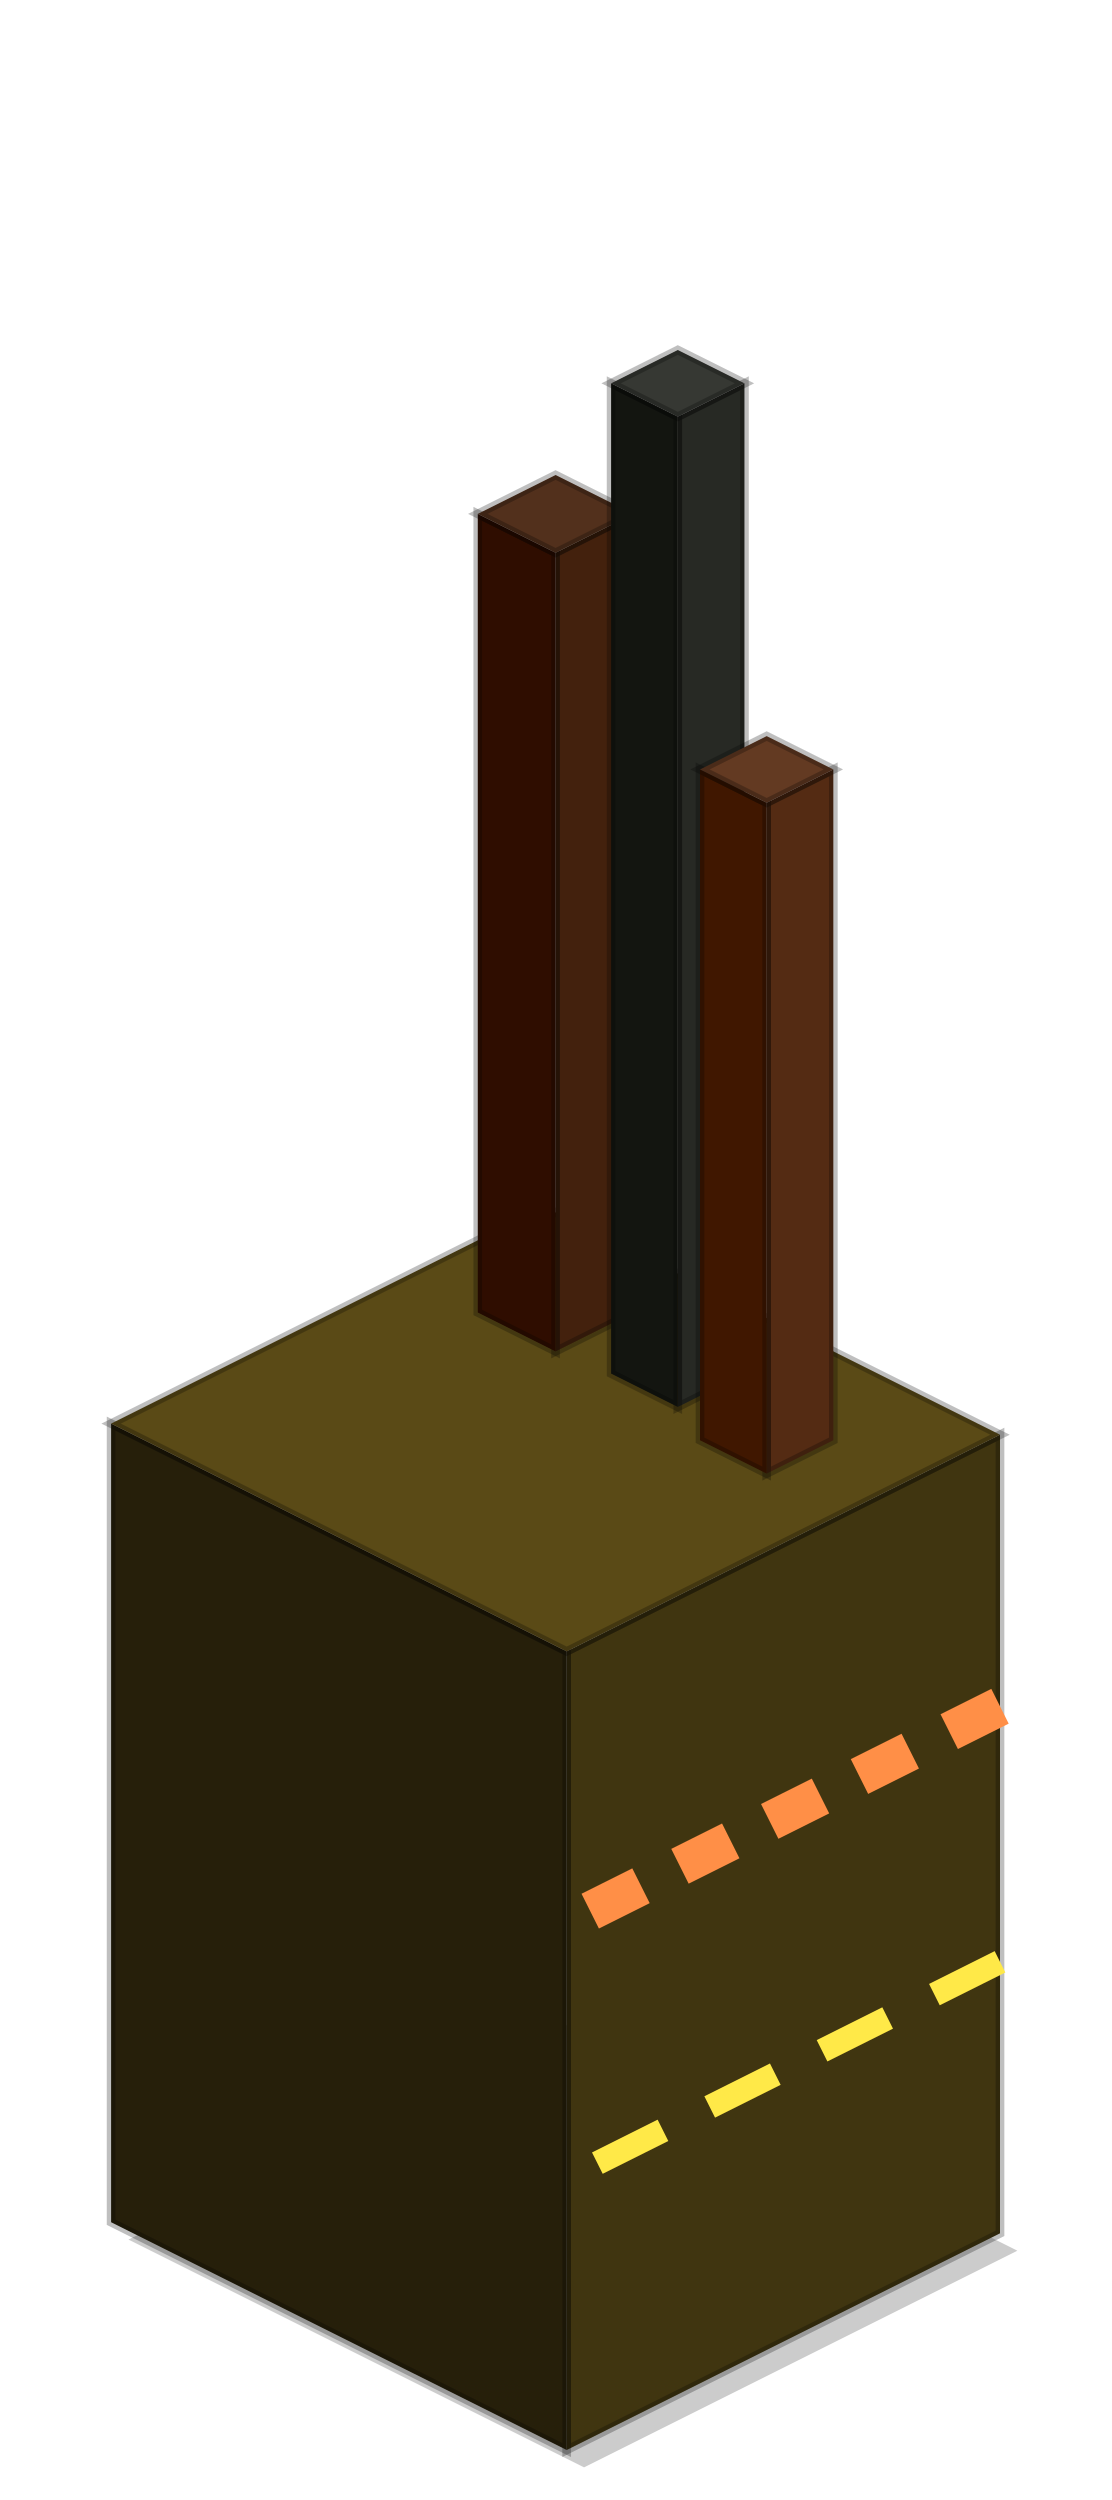
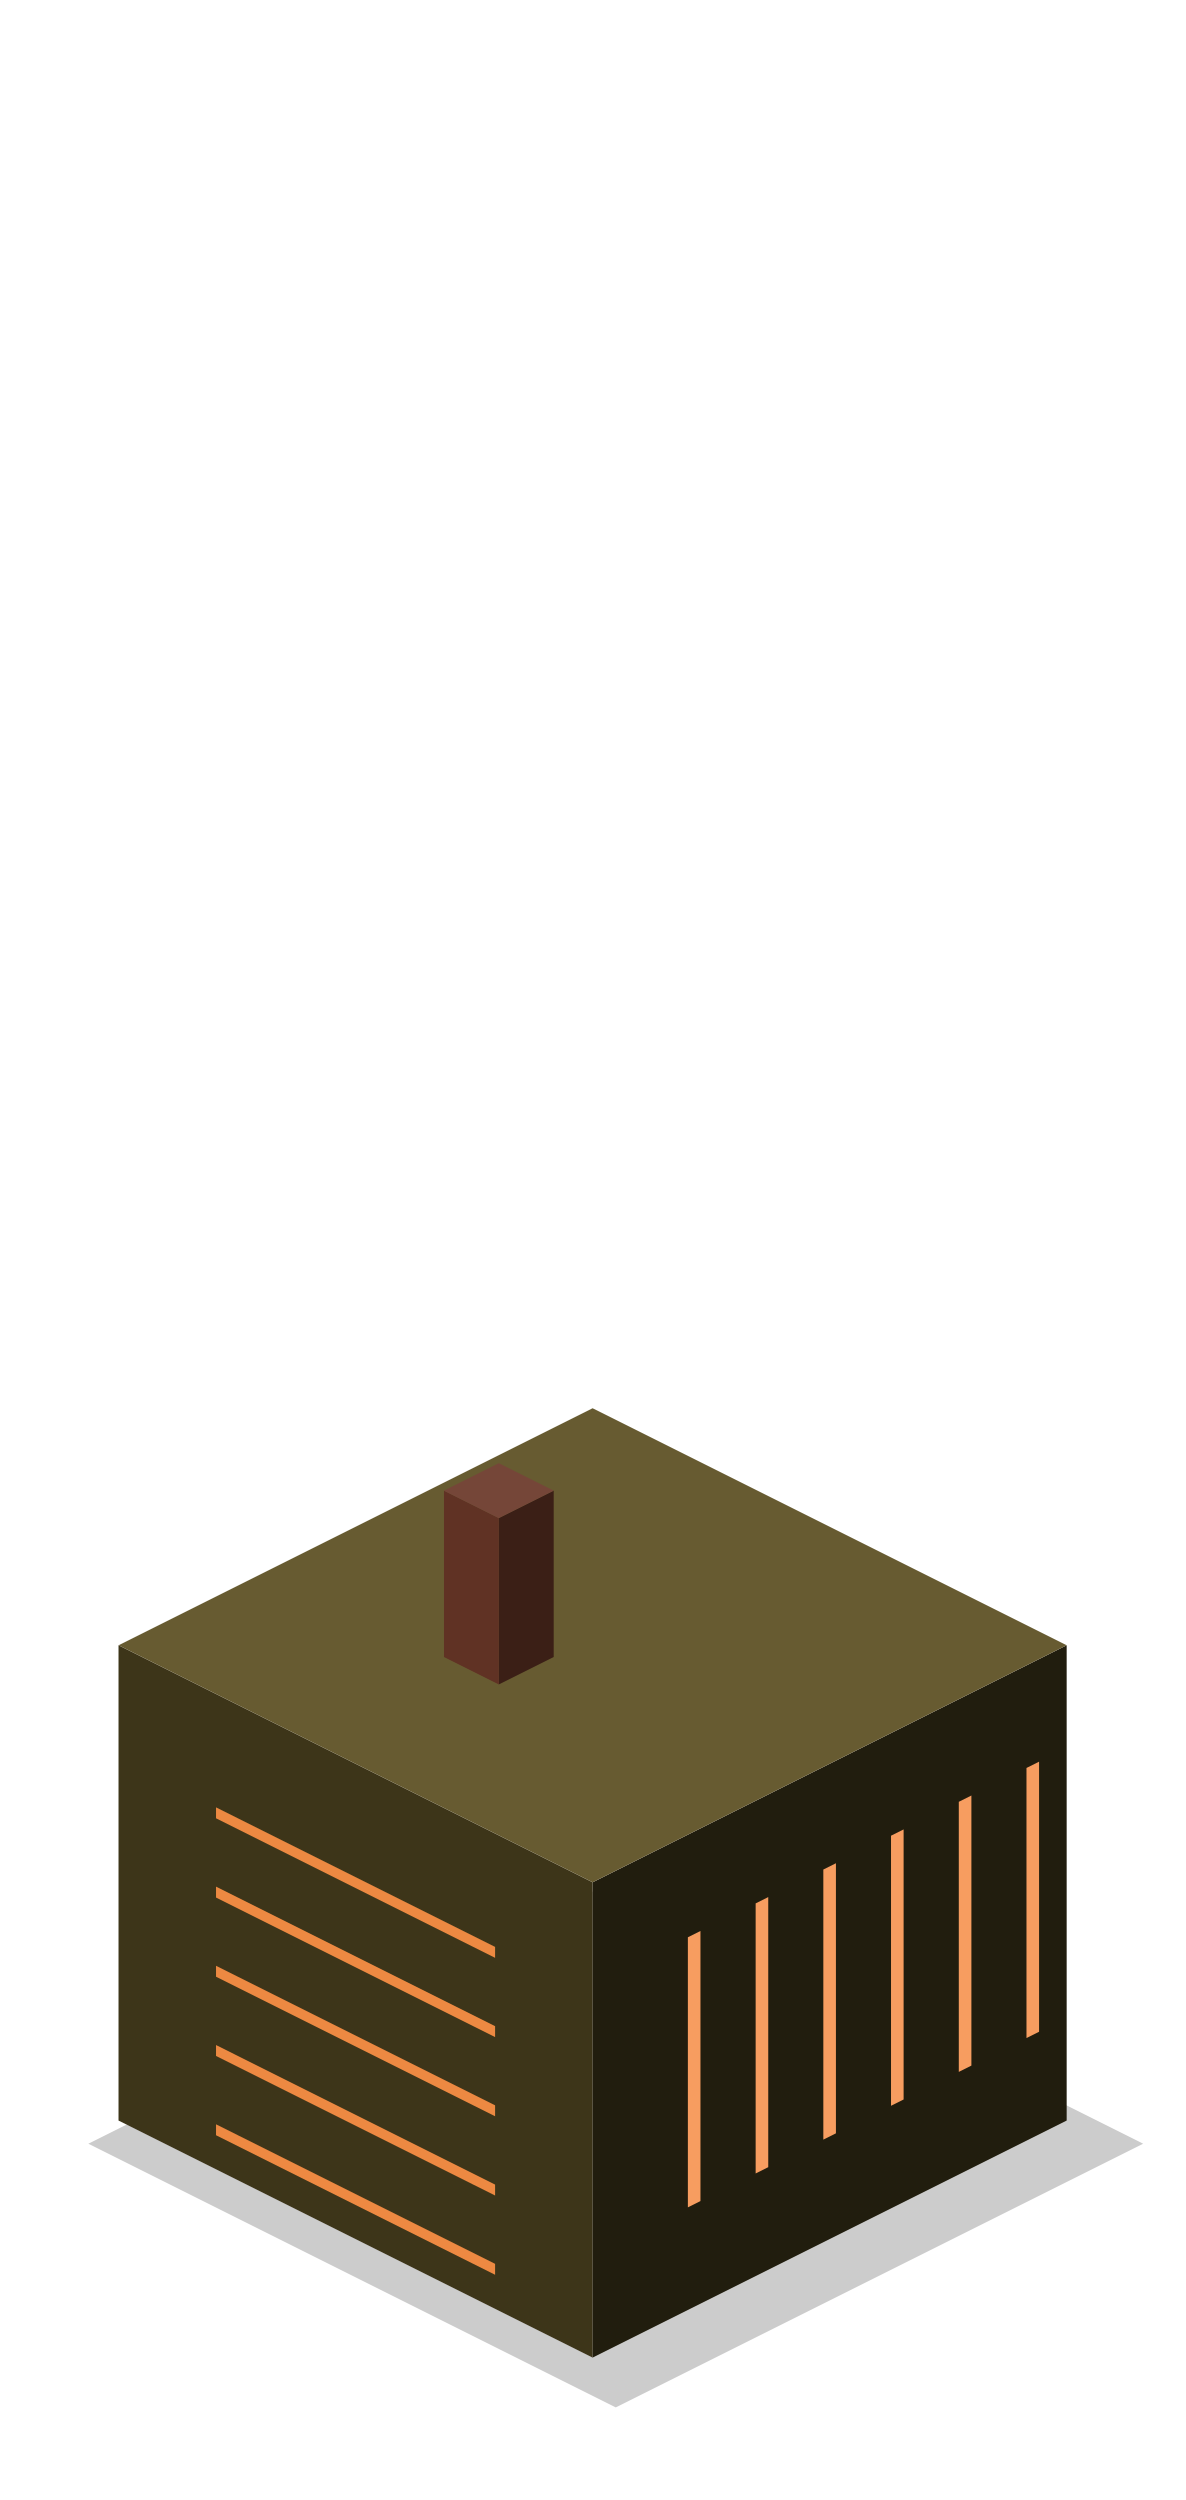
- <svg xmlns="http://www.w3.org/2000/svg" version="1.1" width="128" height="288">
-   <defs />
+ <svg xmlns="http://www.w3.org/2000/svg" version="1.1" width="128" height="270">
  <g>
-     <path d="M64.72,233.04 L117.2,259.28 L67.28,284.24 L14.8,258 Z" fill="rgb(0,0,0)" fill-opacity="0.2" />
-     <path d="M115.2,257.28 L65.28,282.24 L65.28,190.24 L115.2,165.28 Z" fill="#403510" />
-     <path d="M115.2,257.28 L65.28,282.24 L65.28,190.24 L115.2,165.28 Z" fill="none" stroke="rgb(0,0,0)" stroke-opacity="0.25" stroke-width="1" />
-     <path d="M12.8,256 L65.28,282.24 L65.28,190.24 L12.8,164 Z" fill="#261f0a" />
-     <path d="M12.8,256 L65.28,282.24 L65.28,190.24 L12.8,164 Z" fill="none" stroke="rgb(0,0,0)" stroke-opacity="0.25" stroke-width="1" />
-     <path d="M62.72,139.04 L115.2,165.28 L65.28,190.24 L12.8,164 Z" fill="#5a4a16" />
-     <path d="M62.72,139.04 L115.2,165.28 L65.28,190.24 L12.8,164 Z" fill="none" stroke="rgb(0,0,0)" stroke-opacity="0.25" stroke-width="1" />
-     <path d="M115.2,196.56 L65.28,221.52" fill="none" stroke="rgb(255,143,71)" stroke-width="4.48" stroke-dasharray="6.54,5.02" />
-     <path d="M115.2,226 L65.28,250.96" fill="none" stroke="rgb(255,233,72)" stroke-width="2.75" stroke-dasharray="8.45,6.02" />
-     <path d="M72.96,151.2 L64,155.68 L64,63.68 L72.96,59.2 Z" fill="rgb(67,33,13)" />
-     <path d="M72.96,151.2 L64,155.68 L64,63.68 L72.96,59.2 Z" fill="none" stroke="rgb(0,0,0)" stroke-opacity="0.25" stroke-width="1" />
-     <path d="M55.04,151.2 L64,155.68 L64,63.68 L55.04,59.2 Z" fill="rgb(47,13,0)" />
-     <path d="M55.04,151.2 L64,155.68 L64,63.68 L55.04,59.2 Z" fill="none" stroke="rgb(0,0,0)" stroke-opacity="0.25" stroke-width="1" />
-     <path d="M64,54.72 L72.96,59.2 L64,63.68 L55.04,59.2 Z" fill="#52301c" />
-     <path d="M64,54.72 L72.96,59.2 L64,63.68 L55.04,59.2 Z" fill="none" stroke="rgb(0,0,0)" stroke-opacity="0.25" stroke-width="1" />
-     <path d="M85.76,158.24 L78.08,162.08 L78.08,48 L85.76,44.16 Z" fill="rgb(39,41,36)" />
-     <path d="M85.76,158.24 L78.08,162.08 L78.08,48 L85.76,44.16 Z" fill="none" stroke="rgb(0,0,0)" stroke-opacity="0.25" stroke-width="1" />
-     <path d="M70.4,158.24 L78.08,162.08 L78.08,48 L70.4,44.16 Z" fill="rgb(19,21,16)" />
-     <path d="M70.4,158.24 L78.08,162.08 L78.08,48 L70.4,44.16 Z" fill="none" stroke="rgb(0,0,0)" stroke-opacity="0.25" stroke-width="1" />
-     <path d="M78.08,40.32 L85.76,44.16 L78.08,48 L70.4,44.16 Z" fill="#363833" />
-     <path d="M78.08,40.32 L85.76,44.16 L78.08,48 L70.4,44.16 Z" fill="none" stroke="rgb(0,0,0)" stroke-opacity="0.25" stroke-width="1" />
-     <path d="M96,165.92 L88.32,169.76 L88.32,92.48 L96,88.64 Z" fill="rgb(84,43,19)" />
-     <path d="M96,165.92 L88.32,169.76 L88.32,92.48 L96,88.64 Z" fill="none" stroke="rgb(0,0,0)" stroke-opacity="0.25" stroke-width="1" />
-     <path d="M80.64,165.92 L88.32,169.76 L88.32,92.48 L80.64,88.64 Z" fill="rgb(64,23,0)" />
-     <path d="M80.64,165.92 L88.32,169.76 L88.32,92.48 L80.64,88.64 Z" fill="none" stroke="rgb(0,0,0)" stroke-opacity="0.25" stroke-width="1" />
-     <path d="M88.32,84.8 L96,88.64 L88.32,92.48 L80.64,88.64 Z" fill="#633a22" />
-     <path d="M88.32,84.8 L96,88.64 L88.32,92.48 L80.64,88.64 Z" fill="none" stroke="rgb(0,0,0)" stroke-opacity="0.25" stroke-width="1" />
+     <rect x="3.52" y="3.52" width="56.96" height="56.96" fill="rgba(0,0,0,0.20)" transform="matrix(1,0.5,-1,0.5,66.50,199.52)" />
+     <g transform="translate(64.00,203.29) skewY(-26.565)">
+       <rect x="0" y="0" width="51.20" height="51.33" fill="rgb(33,29,14)" />
+       <line x1="10.97" y1="11.08" x2="10.97" y2="40.25" stroke="rgb(247,157,96)" stroke-width="1.36" stroke-linecap="butt" />
+       <line x1="18.29" y1="11.08" x2="18.29" y2="40.25" stroke="rgb(247,157,96)" stroke-width="1.36" stroke-linecap="butt" />
+       <line x1="25.60" y1="11.08" x2="25.60" y2="40.25" stroke="rgb(247,157,96)" stroke-width="1.36" stroke-linecap="butt" />
+       <line x1="32.91" y1="11.08" x2="32.91" y2="40.25" stroke="rgb(247,157,96)" stroke-width="1.36" stroke-linecap="butt" />
+       <line x1="40.23" y1="11.08" x2="40.23" y2="40.25" stroke="rgb(247,157,96)" stroke-width="1.36" stroke-linecap="butt" />
+       <line x1="47.54" y1="11.08" x2="47.54" y2="40.25" stroke="rgb(247,157,96)" stroke-width="1.36" stroke-linecap="butt" />
+     </g>
+     <g transform="translate(12.80,177.69) skewY(26.565)">
+       <rect x="0" y="0" width="51.20" height="51.33" fill="rgb(61,53,25)" />
+       <line x1="10.53" y1="12.83" x2="40.67" y2="12.83" stroke="rgb(237,137,66)" stroke-width="1.18" stroke-linecap="butt" />
+       <line x1="10.53" y1="21.39" x2="40.67" y2="21.39" stroke="rgb(237,137,66)" stroke-width="1.18" stroke-linecap="butt" />
+       <line x1="10.53" y1="29.94" x2="40.67" y2="29.94" stroke="rgb(237,137,66)" stroke-width="1.18" stroke-linecap="butt" />
+       <line x1="10.53" y1="38.50" x2="40.67" y2="38.50" stroke="rgb(237,137,66)" stroke-width="1.18" stroke-linecap="butt" />
+       <line x1="10.53" y1="47.06" x2="40.67" y2="47.06" stroke="rgb(237,137,66)" stroke-width="1.18" stroke-linecap="butt" />
+     </g>
+     <rect x="6.40" y="6.40" width="51.20" height="51.20" fill="rgb(103,91,49)" transform="matrix(1,0.5,-1,0.5,64.00,145.69)" />
+     <g transform="translate(53.87,163.95) skewY(-26.565)">
+       <rect x="0" y="0" width="5.93" height="17.97" fill="rgb(59,31,22)" />
+     </g>
+     <g transform="translate(47.95,160.99) skewY(26.565)">
+       <rect x="0" y="0" width="5.93" height="17.97" fill="rgb(96,50,36)" />
+     </g>
+     <rect x="25.24" y="35.37" width="5.93" height="5.93" fill="rgb(117,70,56)" transform="matrix(1,0.5,-1,0.5,64.00,127.72)" />
  </g>
</svg>
